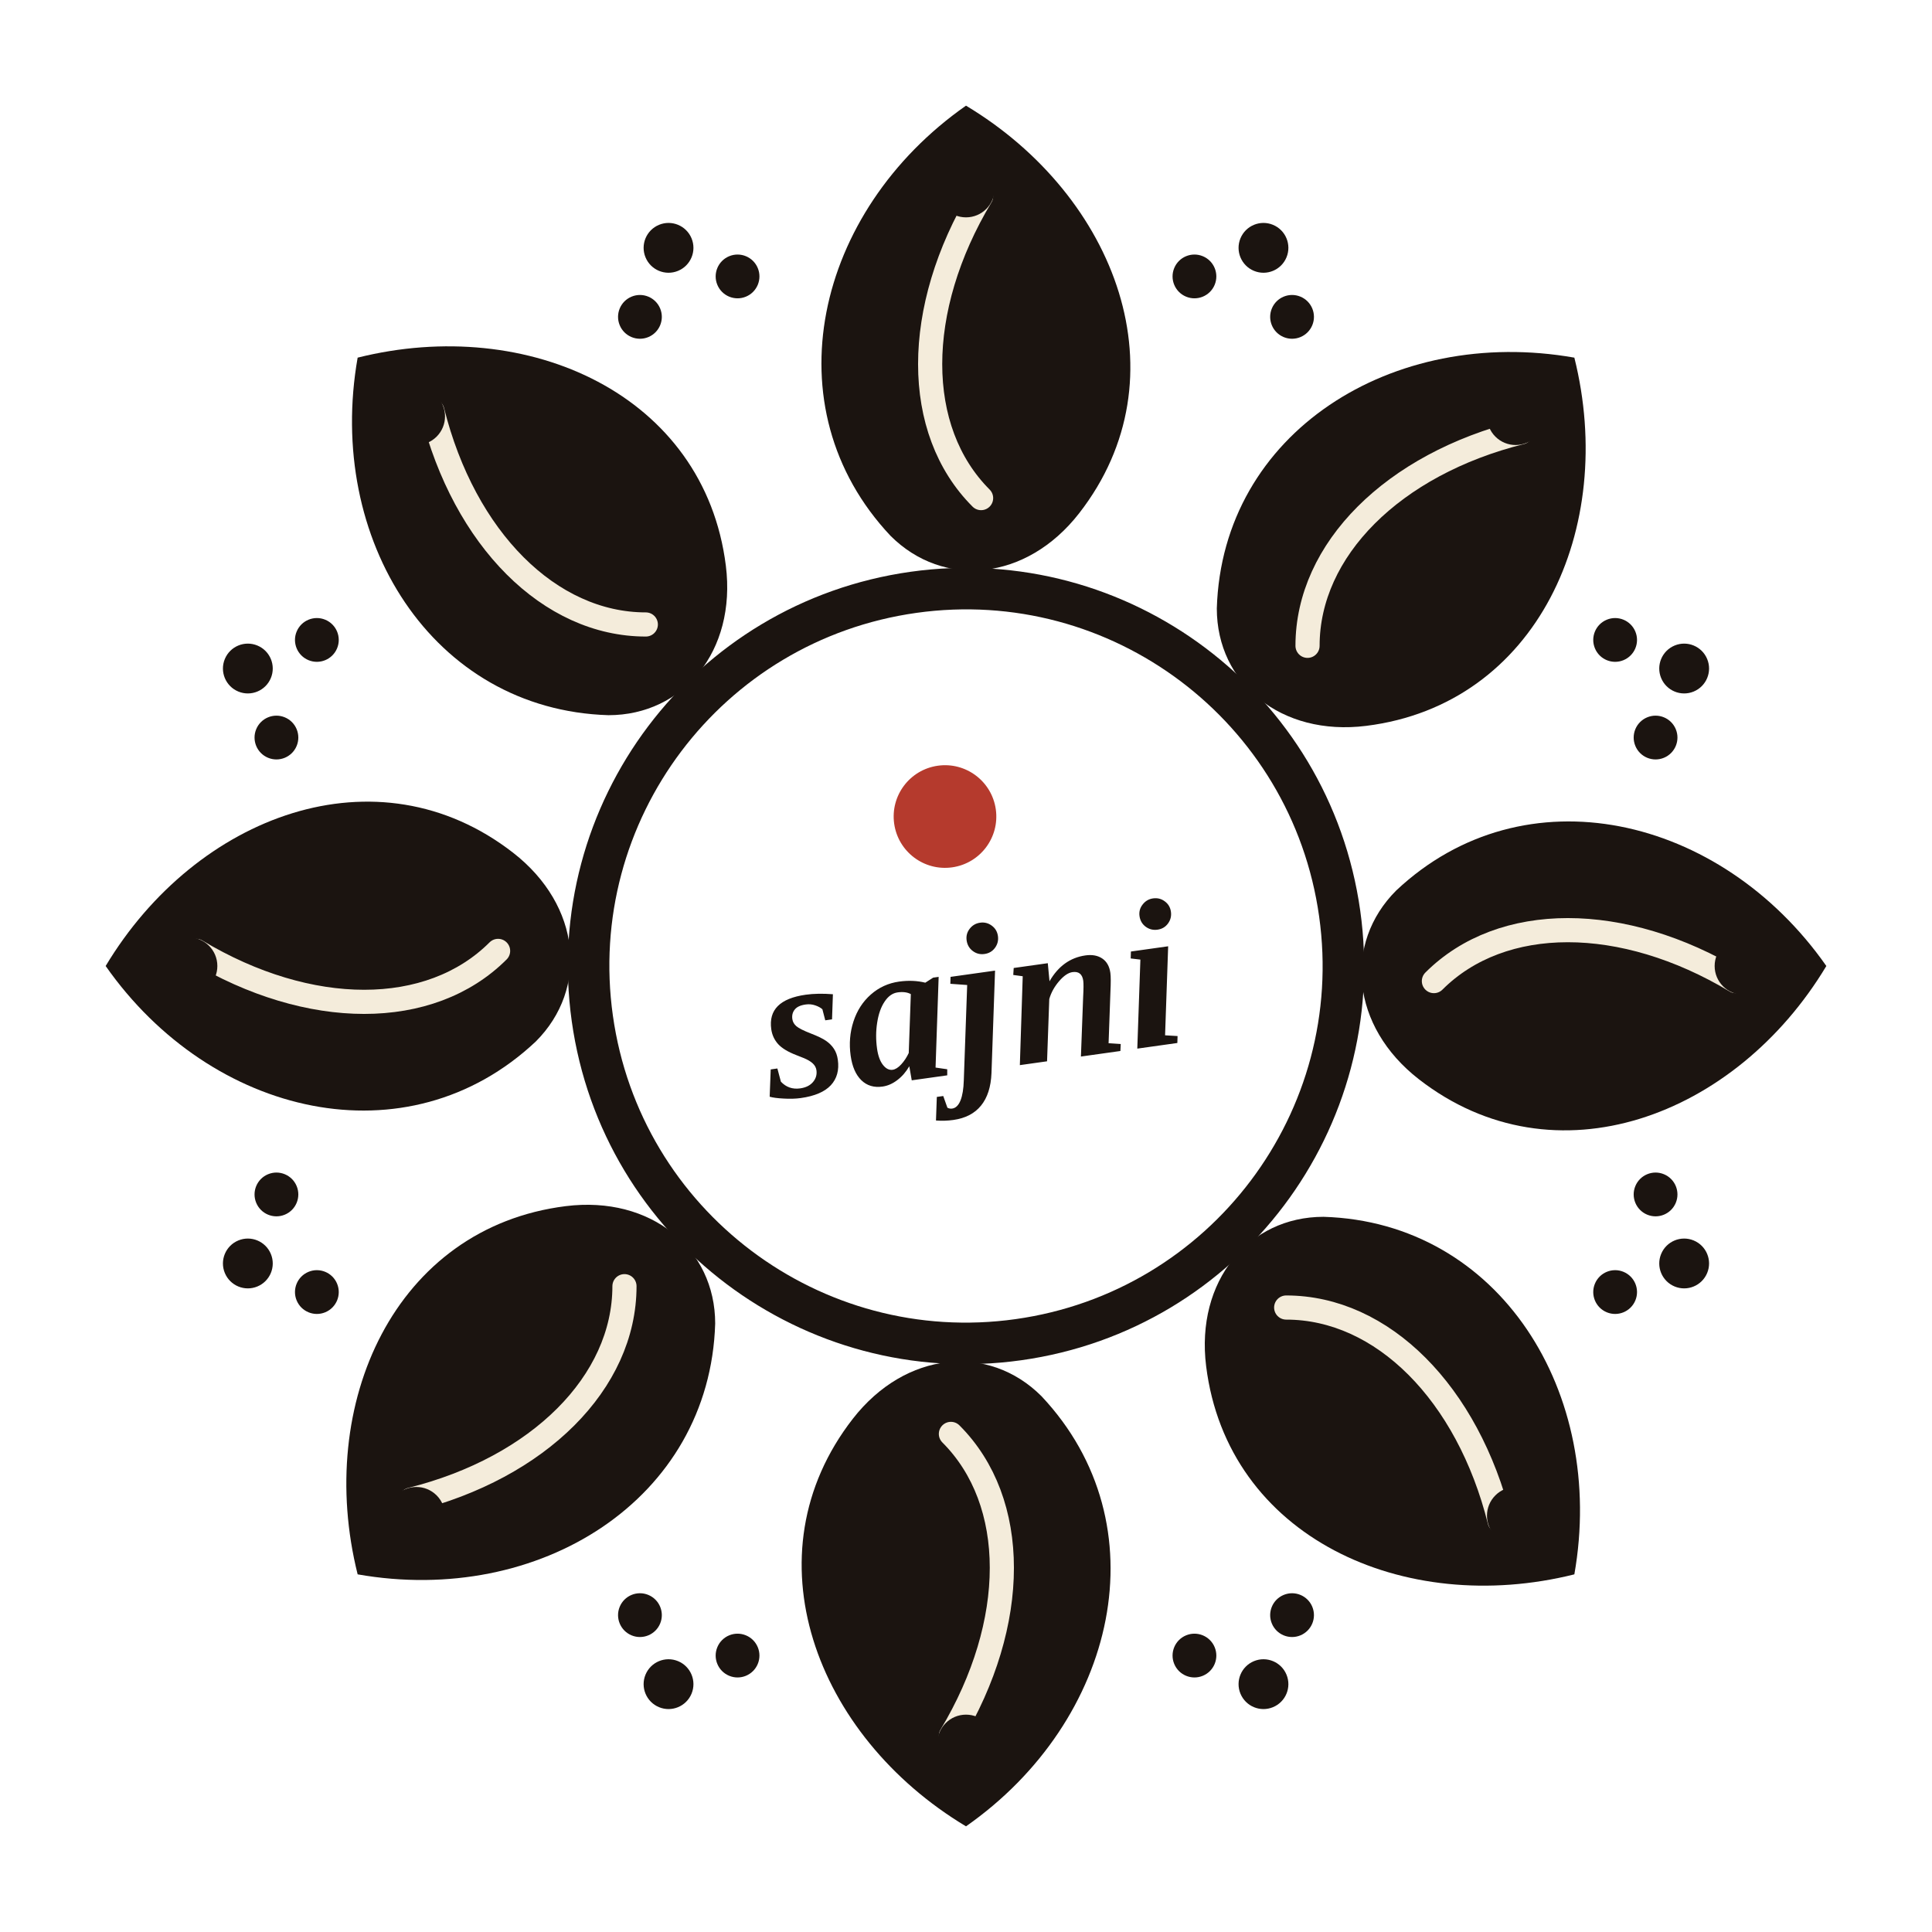
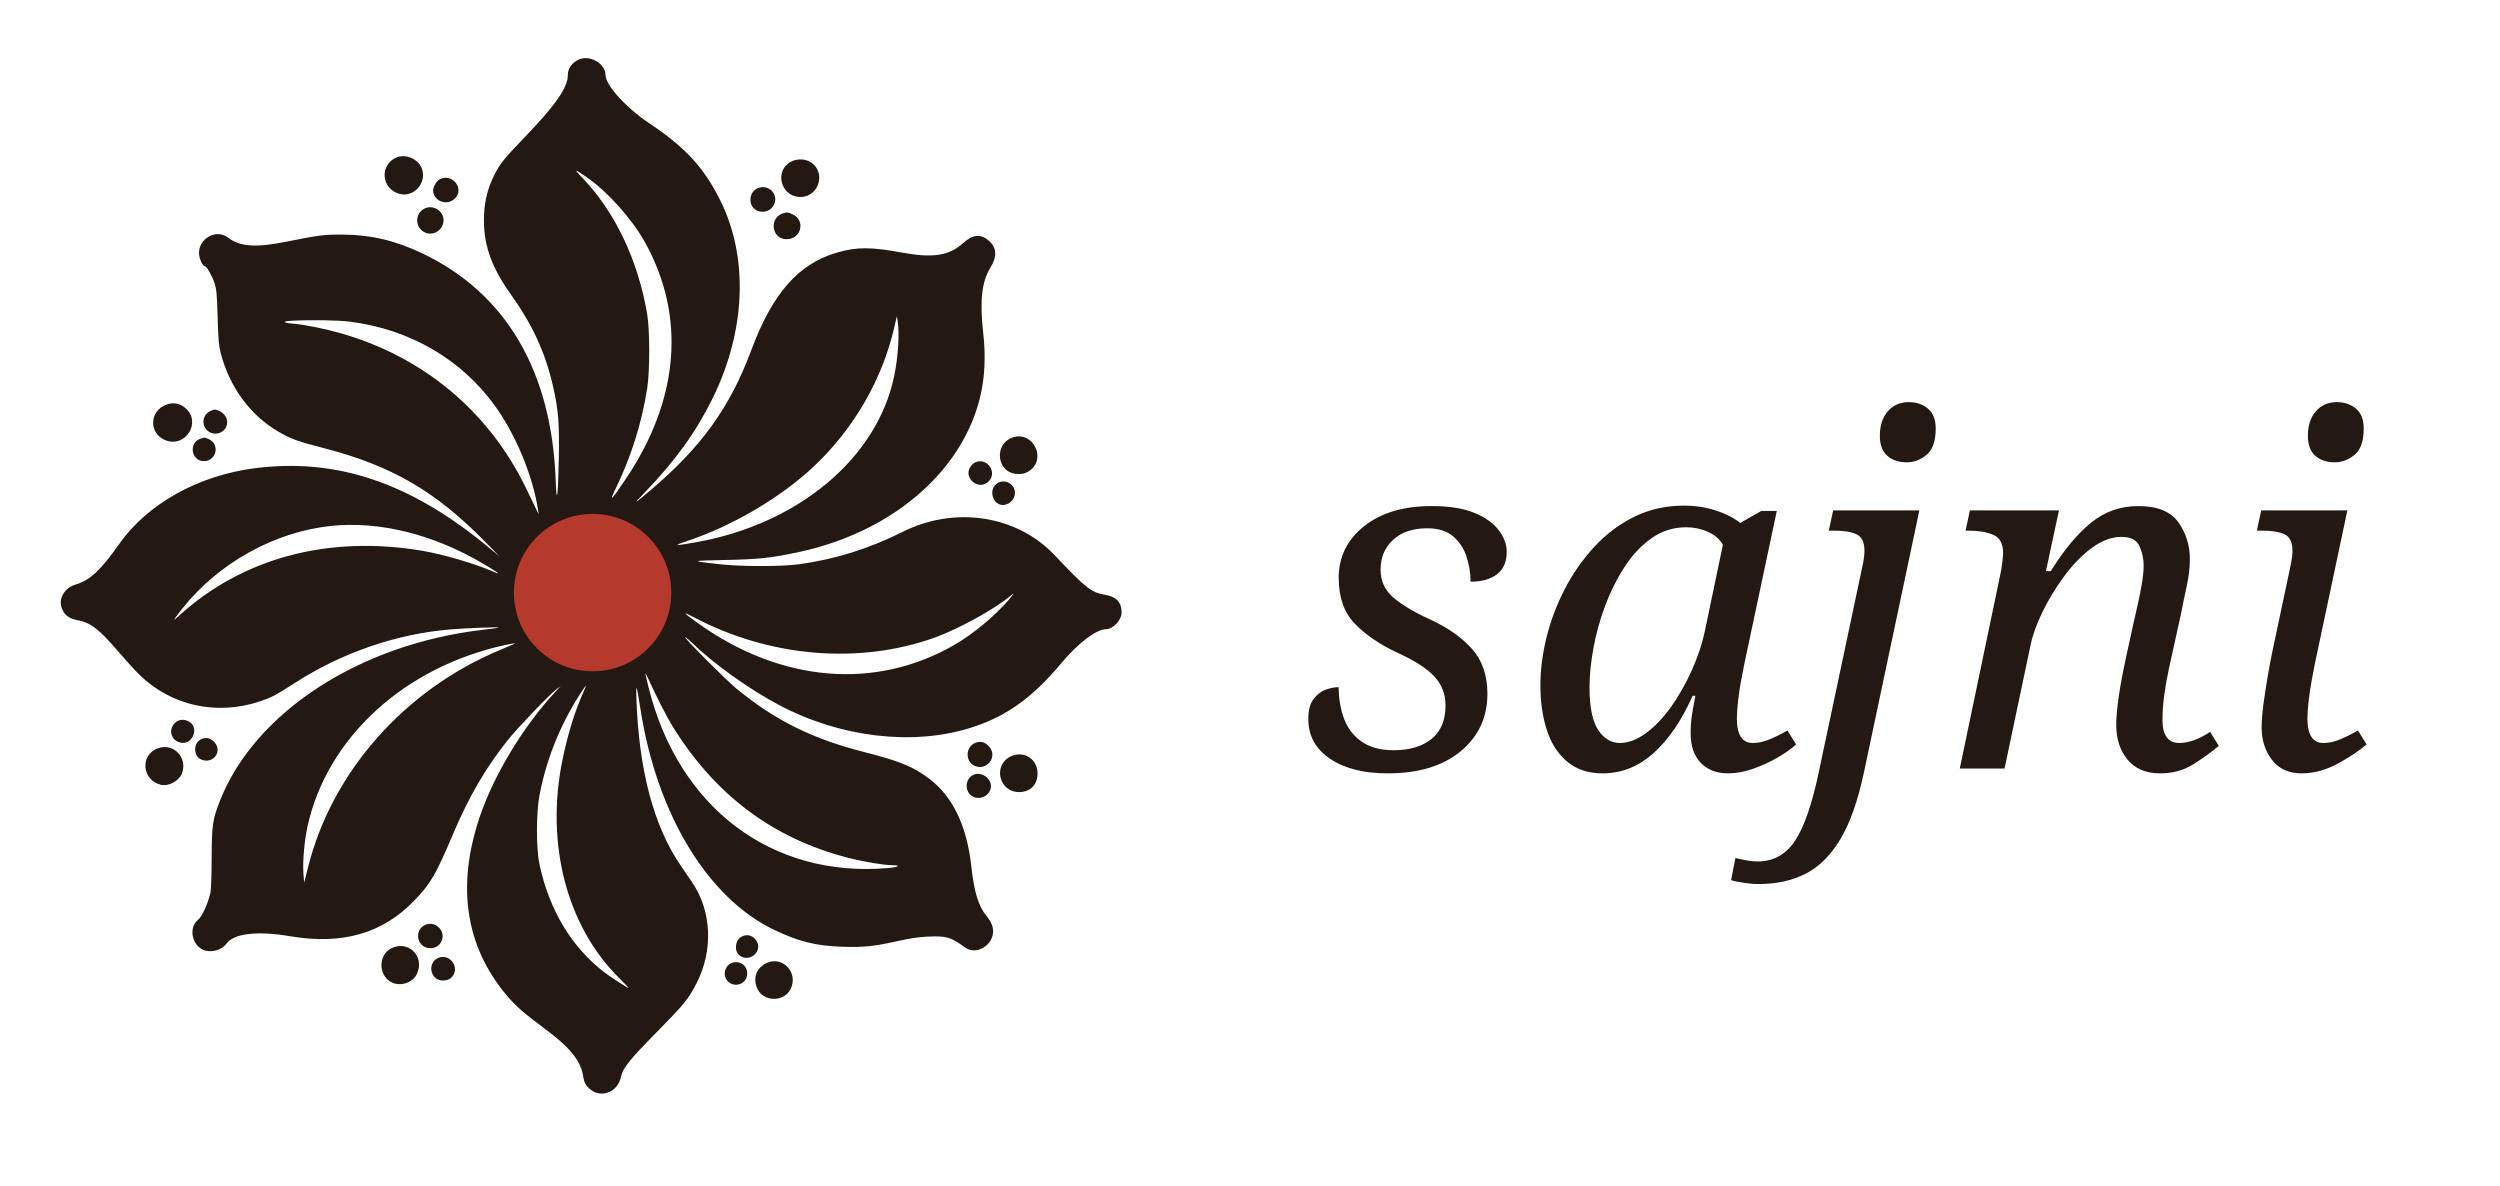
- <svg xmlns="http://www.w3.org/2000/svg" viewBox="0 0 256 256" width="256" height="256" role="img" aria-label="Sajni named mehendi logo dark">
-   <defs>
-     <g id="paisley-dark">
-       <path d="M0-32C-20-18-26 8-10 25C-3 32 8 31 15 22C29 4 20-20 0-32Z" fill="#1B1410" />
-       <path d="M2-20C-7-5-7 11 2 20" fill="none" stroke="#F4ECDB" stroke-width="3.2" stroke-linecap="round" />
-       <circle cx="0" cy="-21" r="3.8" fill="#1B1410" />
-       <circle cx="-13" cy="-1" r="3.4" fill="#1B1410" />
-       <circle cx="14" cy="6" r="3.4" fill="#1B1410" />
-     </g>
-     <g id="cluster-dark">
-       <circle cx="0" cy="0" r="3.3" fill="#1B1410" />
-       <circle cx="-7" cy="7" r="2.9" fill="#1B1410" />
-       <circle cx="7" cy="7" r="2.9" fill="#1B1410" />
-     </g>
-   </defs>
-   <g transform="translate(128 128)">
-     <use href="#paisley-dark" transform="rotate(0) translate(0 -82)" />
-     <use href="#paisley-dark" transform="rotate(45) translate(0 -82)" />
-     <use href="#paisley-dark" transform="rotate(90) translate(0 -82)" />
-     <use href="#paisley-dark" transform="rotate(135) translate(0 -82)" />
-     <use href="#paisley-dark" transform="rotate(180) translate(0 -82)" />
-     <use href="#paisley-dark" transform="rotate(225) translate(0 -82)" />
-     <use href="#paisley-dark" transform="rotate(270) translate(0 -82)" />
-     <use href="#paisley-dark" transform="rotate(315) translate(0 -82)" />
-     <use href="#cluster-dark" transform="rotate(22.5) translate(0 -103)" />
-     <use href="#cluster-dark" transform="rotate(67.5) translate(0 -103)" />
-     <use href="#cluster-dark" transform="rotate(112.5) translate(0 -103)" />
-     <use href="#cluster-dark" transform="rotate(157.5) translate(0 -103)" />
-     <use href="#cluster-dark" transform="rotate(202.5) translate(0 -103)" />
-     <use href="#cluster-dark" transform="rotate(247.5) translate(0 -103)" />
-     <use href="#cluster-dark" transform="rotate(292.5) translate(0 -103)" />
-     <use href="#cluster-dark" transform="rotate(337.5) translate(0 -103)" />
-   </g>
-   <g transform="rotate(-8 128 128)">
-     <circle cx="128" cy="128" r="50" fill="none" stroke="#1B1410" stroke-width="5.5" />
-     <circle cx="128" cy="108" r="6.8" fill="#B53A2D" />
-     <text x="128" y="142" text-anchor="middle" fill="#1B1410" font-family="Georgia, 'Times New Roman', serif" font-size="28" font-style="italic" font-weight="700">sajni</text>
-   </g>
+ <svg xmlns="http://www.w3.org/2000/svg" viewBox="0 0 540 256" role="img" aria-label="Sajni">
+   <path fill="#241812" fill-rule="evenodd" d="M124.859 12.934C123.415 13.686 122.647 14.847 122.647 16.275 122.647 18.923 119.903 22.843 113.167 29.816 108.984 34.147 107.981 35.395 106.801 37.743 105.383 40.563 104.702 43.181 104.556 46.371 104.28 52.396 105.949 57.413 110.229 63.418 115.084 70.231 117.851 76.269 119.505 83.665 120.629 88.685 120.847 91.514 120.698 99.142 120.534 107.531 120.243 109.427 120.019 103.564 119.124 80.131 109.28 63.386 91.345 54.787 85.465 51.967 80.124 50.699 74.007 50.669 70.037 50.65 68.86 50.797 62.022 52.172 55.216 53.54 51.859 53.312 49.225 51.303 46.723 49.395 42.934 51.466 42.984 54.715 43 55.812 43.76 57.484 44.242 57.484 44.625 57.484 45.846 59.639 46.352 61.207 46.769 62.499 46.865 63.57 47.009 68.538 47.151 73.437 47.259 74.669 47.695 76.335 49.599 83.608 53.984 89.599 60.013 93.166 62.743 94.782 64.159 95.297 70.111 96.84 84.621 100.602 94.099 106.122 104.844 117.07L107.869 120.152 105.193 117.949C88.484 104.196 72.649 98.888 55.04 101.136 42.817 102.697 31.815 108.849 25.725 117.528 21.731 123.22 19.436 125.342 16.253 126.288 14.04 126.945 12.673 129.14 13.259 131.095 13.751 132.739 14.792 133.594 16.753 133.965 19.638 134.51 21.373 135.859 25.739 140.947 27.202 142.653 29.124 144.766 30.009 145.642 36.864 152.43 46.767 154.639 56.195 151.482 58.635 150.665 59.549 150.182 63.62 147.558 73.853 140.962 85.666 136.899 97.396 135.943 100.818 135.664 107.879 135.399 107.723 135.555 107.666 135.611 106.158 135.826 104.37 136.031 77.78 139.088 55.078 153.814 47.546 172.89 45.906 177.045 45.748 178.121 45.719 185.367 45.703 189.434 45.592 192.293 45.423 192.974 44.802 195.486 43.634 197.978 42.724 198.733 40.731 200.387 41.421 204.109 43.92 205.178 45.535 205.869 47.894 205.243 48.877 203.863 50.478 201.615 55.533 201.02 62.716 202.233 73.951 204.13 82.659 201.624 89.484 194.527 93.056 190.813 94.099 189.02 97.866 180.131 101.285 172.062 104.998 165.705 109.759 159.767 111.907 157.089 118.602 150.111 120.204 148.881L121.135 148.167 120.065 149.312C113.035 156.846 106.621 167.462 103.557 176.638 98.611 191.446 100.548 204.312 109.309 214.843 111.276 217.208 113.095 218.815 117.467 222.05 123.271 226.344 125.553 229.211 126.023 232.795 126.126 233.58 126.388 234.159 126.907 234.75 129.304 237.481 133.419 236.203 134.17 232.495 134.531 230.712 135.963 228.922 141.616 223.185 147.816 216.894 148.726 215.781 150.474 212.343 154.102 205.205 153.722 196.764 149.493 190.568 148.808 189.563 147.693 187.93 147.017 186.938 141.174 178.375 137.981 166.3 137.463 150.807 137.349 147.404 137.507 147.829 138.337 153.156 141.87 175.829 152.848 193.969 167.19 200.834 172.537 203.393 176.235 204.314 181.915 204.499 186.569 204.651 188.71 204.43 193.997 203.253 196.55 202.685 198.537 202.391 200.386 202.307 204.442 202.124 205.376 202.398 208.5 204.686 210.605 206.228 213.983 204.588 214.455 201.795 214.678 200.475 214.253 199.261 213.063 197.818 211.342 195.731 210.417 192.691 209.804 187.113 208.851 178.429 205.789 172.039 200.753 168.228 197.289 165.606 194.323 164.386 186.722 162.456 175.448 159.594 167.443 155.62 159.034 148.712 156.835 146.905 148.015 138.073 148.015 137.678 148.015 137.548 148.564 137.976 149.236 138.63 154.053 143.317 161.81 148.876 168.352 152.33 181.565 159.306 197.193 161.14 209.714 157.185 217.315 154.784 222.942 150.767 229.24 143.244 232.832 138.953 236.806 135.925 238.865 135.909 240.455 135.897 242.269 133.946 242.269 132.248 242.269 130.089 241.089 128.86 238.63 128.46 235.733 127.989 234.542 127.05 227.823 119.941 219.641 111.283 206.252 109.224 194.954 114.887 187.736 118.506 180.378 120.811 172.684 121.866 168.768 122.402 160.147 122.402 155.345 121.865 149.032 121.159 149.092 121.114 156.509 120.962 163.887 120.811 166.462 120.538 172.388 119.28 195.562 114.36 211.914 98.002 212.641 79.011 212.738 76.463 212.665 74.531 212.367 71.857 211.606 65.003 212.058 60.871 213.898 57.861 215.395 55.413 215.318 53.555 213.655 52.053 211.875 50.444 210.123 50.602 207.954 52.568 205.037 55.212 201.464 55.774 195.054 54.596 188.054 53.31 185.114 53.306 180.731 54.576 172.469 56.97 166.825 63.402 162.301 75.577 157.662 88.062 151.436 96.679 140.218 106.141 136.861 108.972 136.711 109.029 139.08 106.575 145.833 99.58 150.347 93.33 153.946 85.993 161.088 71.431 161.712 55.685 155.634 43.404 152.057 36.175 148.099 31.875 140.102 26.531 135.211 23.262 130.793 18.364 130.793 16.211 130.793 13.667 127.228 11.699 124.859 12.934M85.527 34.062C81.912 35.742 82.406 40.831 86.286 41.876 89.52 42.747 92.417 39.247 91.017 36.162 90.12 34.188 87.452 33.168 85.527 34.062M170.668 35.029C167.318 37.037 168.618 42.213 172.555 42.54 176.374 42.856 178.482 38.063 175.673 35.448 174.414 34.277 172.228 34.093 170.668 35.029M125.701 38.315C132.833 45.711 137.823 56.179 139.794 67.88 140.377 71.344 140.377 80.196 139.793 83.898 138.604 91.444 136.335 98.64 132.933 105.658 131.446 108.725 132.065 108.092 135.324 103.215 146.726 86.151 148.146 68.365 139.378 52.443 136.62 47.434 131.371 41.53 126.89 38.396 124.052 36.411 123.853 36.398 125.701 38.315M94.925 38.75C94.311 39.084 93.556 40.358 93.556 41.061 93.556 43.45 96.553 44.587 98.286 42.854 100.424 40.716 97.617 37.287 94.925 38.75M163.862 40.572C162.751 40.953 162.095 41.923 162.095 43.183 162.095 46.07 166.129 46.737 167.257 44.037 168.135 41.936 166.059 39.817 163.862 40.572M91.757 45.018C89.982 45.816 89.554 48.236 90.943 49.625 92.423 51.105 94.868 50.545 95.626 48.551 96.509 46.233 94.05 43.987 91.757 45.018M169.319 46.017C166.062 46.845 166.553 51.665 169.894 51.665 173.09 51.665 174.069 47.596 171.189 46.288 170.206 45.842 170.08 45.824 169.319 46.017M193.186 70.633C190.604 81.866 184.517 92.455 175.984 100.56 168.751 107.43 158.16 113.667 148.131 116.965 145.298 117.896 145.72 117.94 150.115 117.17 172.403 113.265 189.482 98.985 193.153 81.184 194.005 77.052 194.32 72.004 193.89 69.353L193.721 68.305 193.186 70.633M62.895 69.292C60.865 69.408 61.08 69.721 63.316 69.908 65.817 70.116 70.231 71.009 73.705 72.009 91.506 77.133 105.536 88.856 113.557 105.309 114.68 107.613 115.769 109.865 115.978 110.313L116.357 111.127 116.219 110.196C115.138 102.908 111.462 93.984 106.967 87.738 99.686 77.622 88.592 71.152 75.673 69.49 73 69.146 67.085 69.054 62.895 69.292M35.988 87.381C32.265 88.708 32.062 93.554 35.666 95.06 40.037 96.886 43.639 91.161 40.03 88.124 38.818 87.104 37.464 86.855 35.988 87.381M45.47 88.771C43.412 89.666 43.45 92.599 45.531 93.469 46.82 94.007 48.358 93.403 48.876 92.153 49.445 90.777 48.702 89.265 47.17 88.685 46.368 88.381 46.366 88.381 45.47 88.771M218.056 94.791C215.527 96.128 215.243 99.892 217.539 101.644 218.679 102.513 220.695 102.652 221.947 101.949 226.642 99.31 222.817 92.273 218.056 94.791M43.36 94.744C40.688 95.517 41.25 99.616 44.026 99.602 46.816 99.588 47.576 95.884 45.01 94.812 44.583 94.633 44.204 94.497 44.167 94.508 44.131 94.52 43.768 94.626 43.36 94.744M210.708 99.835C210.438 99.944 209.993 100.319 209.719 100.667 207.901 102.979 211.129 106.03 213.385 104.131 215.582 102.283 213.383 98.755 210.708 99.835M215.022 104.709C213.695 106.036 214.396 108.636 216.186 109.029 217.653 109.351 219.229 108.025 219.229 106.469 219.229 104.289 216.559 103.172 215.022 104.709M71.472 113.604C59.337 114.873 47.223 121.596 39.453 131.375 37.247 134.151 37.132 134.391 38.688 132.977 52.383 120.528 70.882 115.569 91.043 118.941 95.68 119.716 102.587 121.734 106.44 123.437 108.449 124.326 107.85 123.827 104.557 121.872 93.691 115.417 82.022 112.502 71.472 113.604M218.087 128.832C214.791 131.605 206.953 135.909 201.891 137.725 185.578 143.577 166.272 141.959 149.963 133.373 147.234 131.936 147.454 132.256 150.867 134.686 168.707 147.392 188.992 149.116 206.016 139.374 210.064 137.057 214.753 133.184 217.883 129.571 219.14 128.12 219.203 127.893 218.087 128.832M109.149 139.315C87.36 144.062 70.739 159.255 66.46 178.336 65.745 181.521 65.335 186.249 65.549 188.827L65.701 190.657 66.573 187.198C71.739 166.729 87.371 149.034 107.869 140.453 111.387 138.981 111.413 138.968 111.011 138.977 110.819 138.981 109.981 139.133 109.149 139.315M139.419 145.534C139.41 145.642 139.722 147.003 140.111 148.56 146.593 174.505 166.732 189.669 191.826 187.498 194.19 187.294 194.725 186.88 192.626 186.88 190.947 186.88 186.321 186.097 183.144 185.276 166.938 181.085 154.474 171.736 145.258 156.858 144.01 154.843 141.804 150.511 139.807 146.153 139.601 145.705 139.427 145.426 139.419 145.534M125.049 150.299C120.887 156.85 117.975 164.184 116.54 171.726 115.787 175.683 115.796 183.354 116.557 186.852 118.685 196.632 123.484 204.592 130.512 209.999 131.839 211.02 135.534 213.411 135.786 213.411 135.848 213.411 134.875 212.39 133.623 211.142 122.387 199.942 117.796 182.171 121.487 164.165 122.611 158.679 124.145 153.683 125.92 149.726 126.302 148.876 126.584 148.15 126.547 148.113 126.51 148.076 125.836 149.06 125.049 150.299M38.161 155.858C36.34 157.113 36.663 159.661 38.729 160.343 41.475 161.249 43.292 157.137 40.732 155.813 39.838 155.351 38.872 155.368 38.161 155.858M43.313 159.743C41.729 160.621 41.782 163.291 43.397 164.027 46.025 165.224 48.239 162.229 46.22 160.209 45.35 159.34 44.334 159.177 43.313 159.743M210.606 160.481C208.586 161.328 208.444 164.349 210.378 165.349 213.095 166.754 215.686 163.383 213.585 161.177 212.685 160.231 211.734 160.009 210.606 160.481M34.126 161.621C30.156 163.036 30.655 168.629 34.831 169.528 36.436 169.873 38.601 168.72 39.246 167.175 40.667 163.773 37.556 160.398 34.126 161.621M218.396 163.35C214.374 165.177 215.737 171.124 220.169 171.09 222.557 171.072 224.12 169.472 224.113 167.055 224.103 163.96 221.199 162.078 218.396 163.35M210.098 167.45C208.185 168.525 208.437 171.537 210.496 172.216 212.028 172.722 213.722 171.763 214.01 170.227 214.391 168.2 211.904 166.434 210.098 167.45M91.741 199.825C89.286 201.071 90.17 204.8 92.92 204.8 94.123 204.8 94.971 204.25 95.413 203.183 96.326 200.979 93.878 198.74 91.741 199.825M160.142 202.332C159.391 202.749 158.971 203.57 158.961 204.643 158.942 206.693 161.364 207.644 162.964 206.215 165.091 204.314 162.644 200.946 160.142 202.332M84.532 204.828C81.676 206.242 81.684 210.685 84.545 212.164 86.494 213.172 89.19 212.27 90.079 210.312 91.783 206.559 88.197 203.014 84.532 204.828M94.432 207.026C92.789 207.917 92.72 210.309 94.305 211.419 95.091 211.969 96.669 211.887 97.388 211.258 99.689 209.246 97.12 205.568 94.432 207.026M165.585 208.02C163.352 209.082 162.556 211.283 163.585 213.55 164.898 216.44 169.325 216.502 170.764 213.652 172.532 210.148 169.058 206.369 165.585 208.02M157.789 208.122C156.863 208.582 156.295 209.966 156.624 210.962 157.513 213.656 161.396 213.072 161.396 210.245 161.396 208.376 159.51 207.266 157.789 208.122" />
+   <circle cx="128" cy="128" r="17" fill="#B53A2D" />
+   <text x="280" y="166" fill="#241812" font-family="Georgia,serif" font-size="104" font-style="italic">sajni</text>
</svg>
